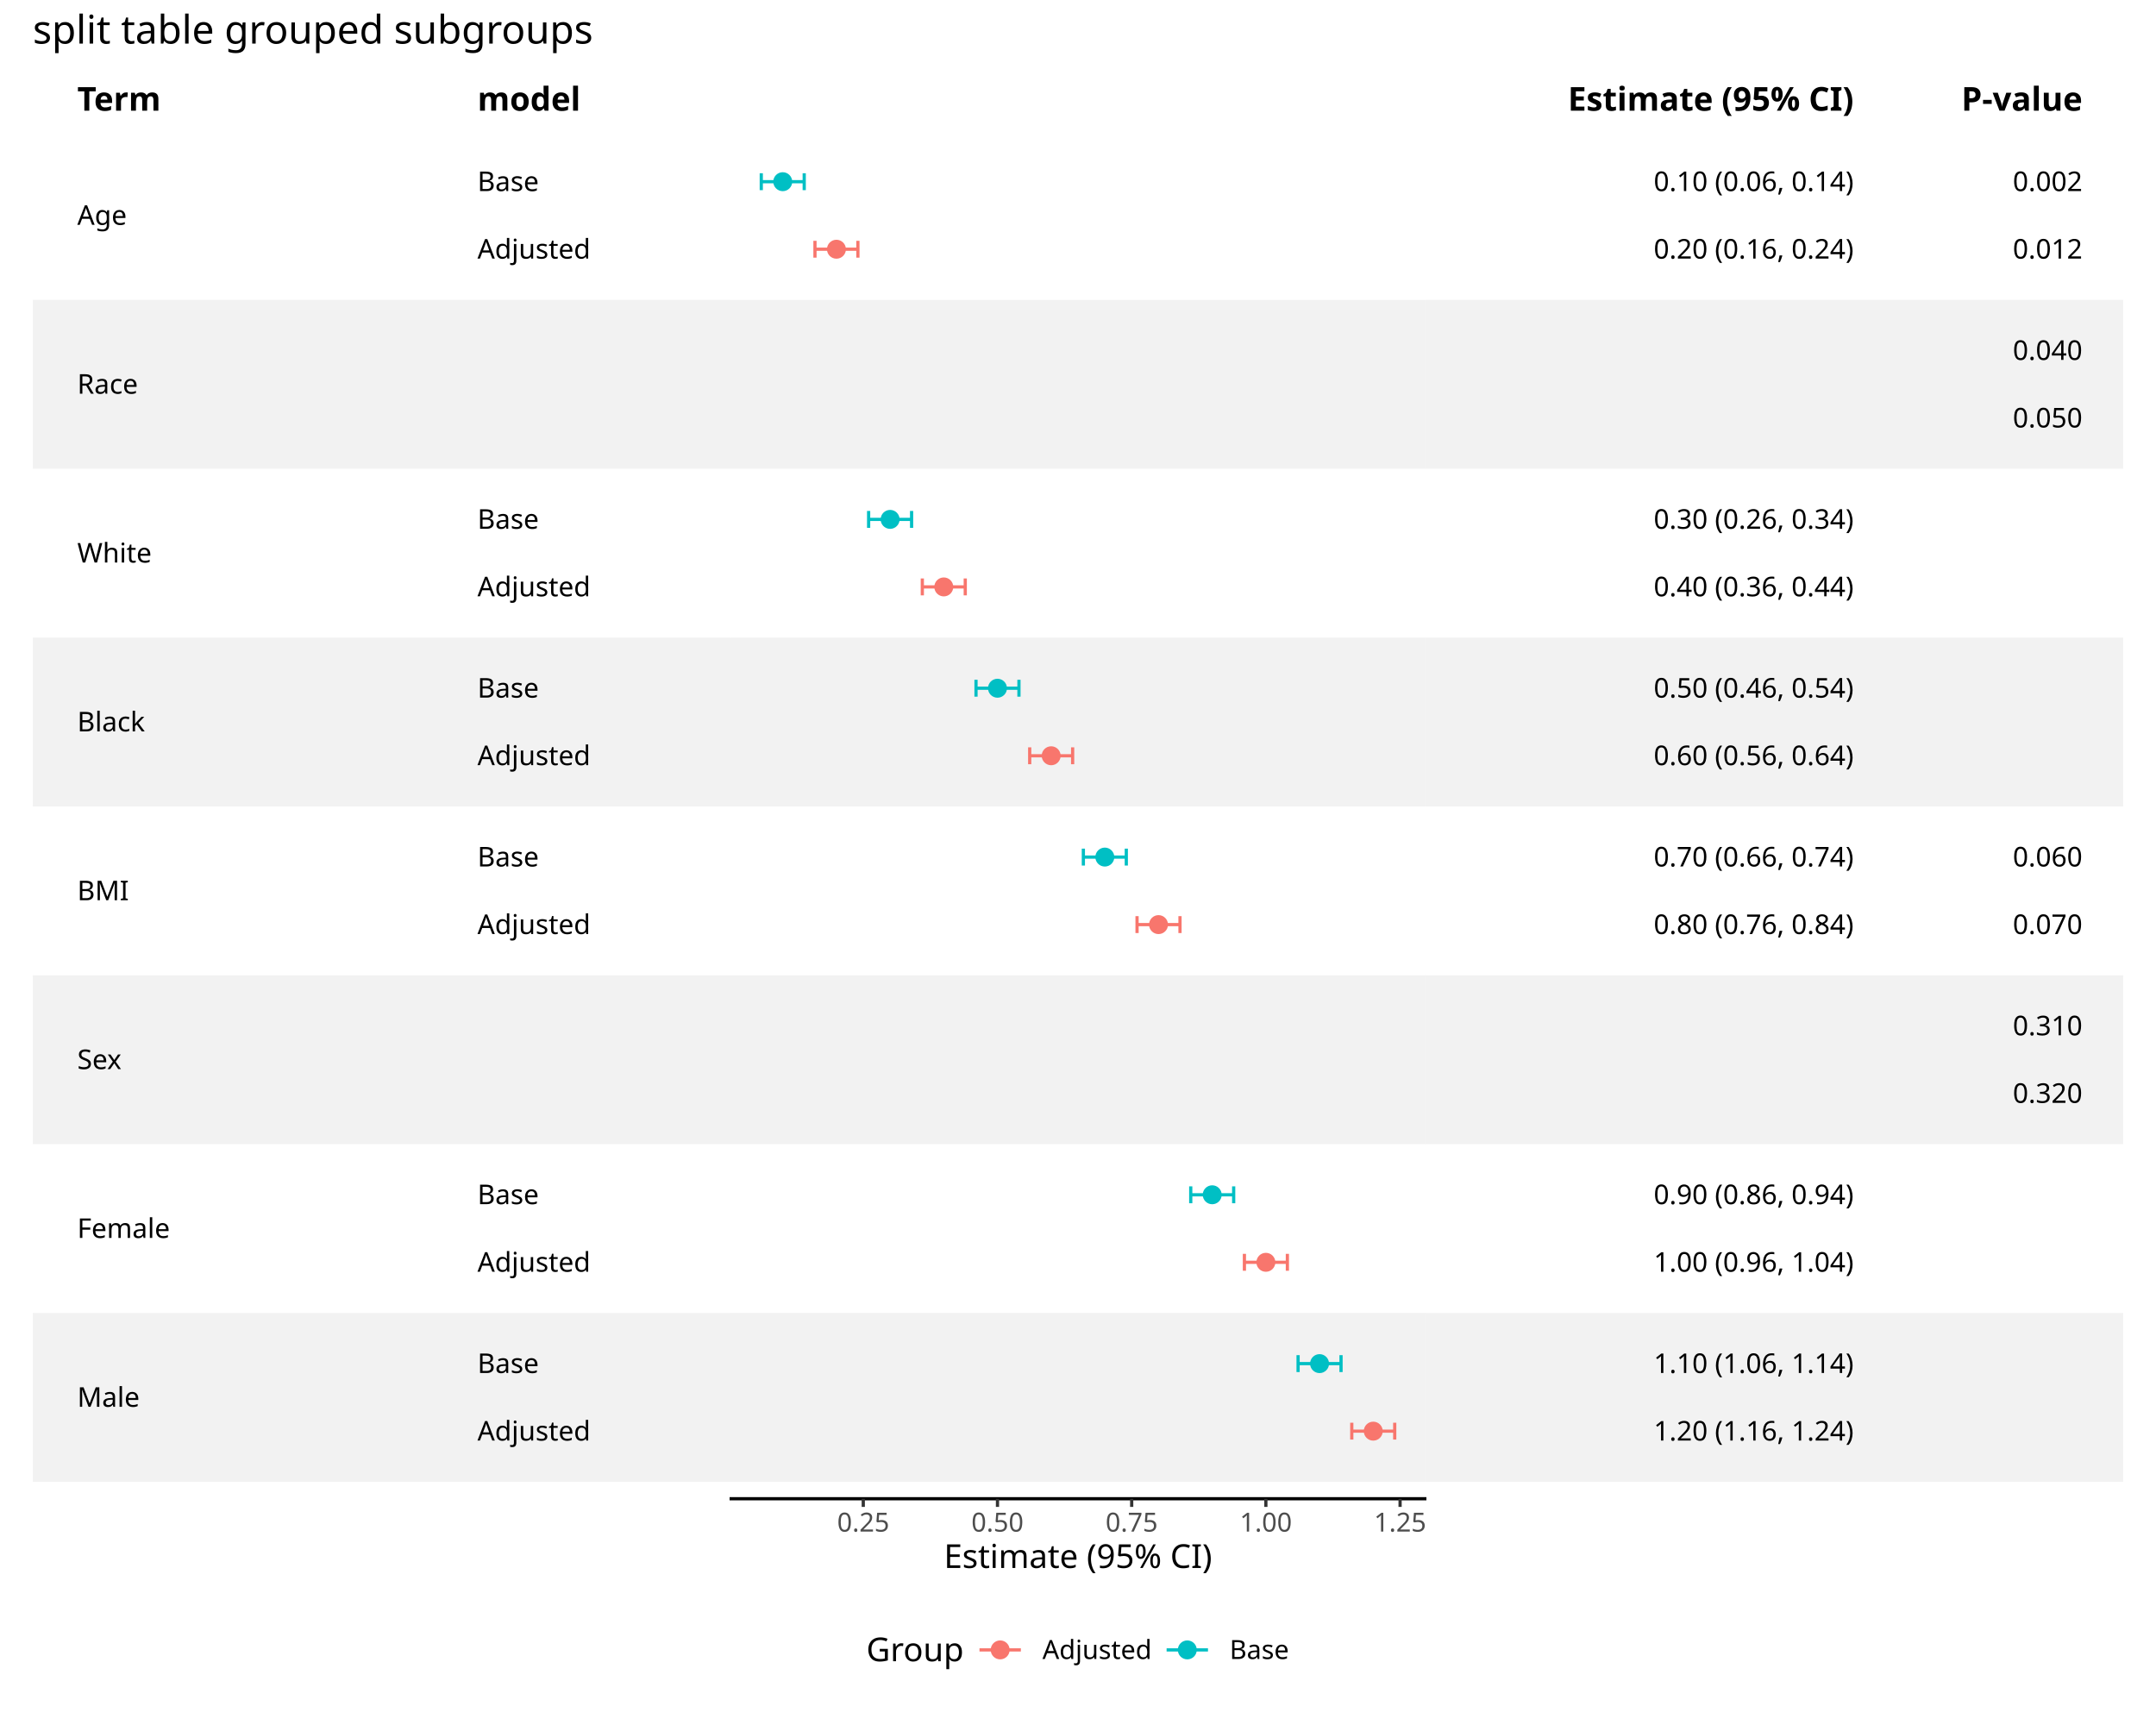
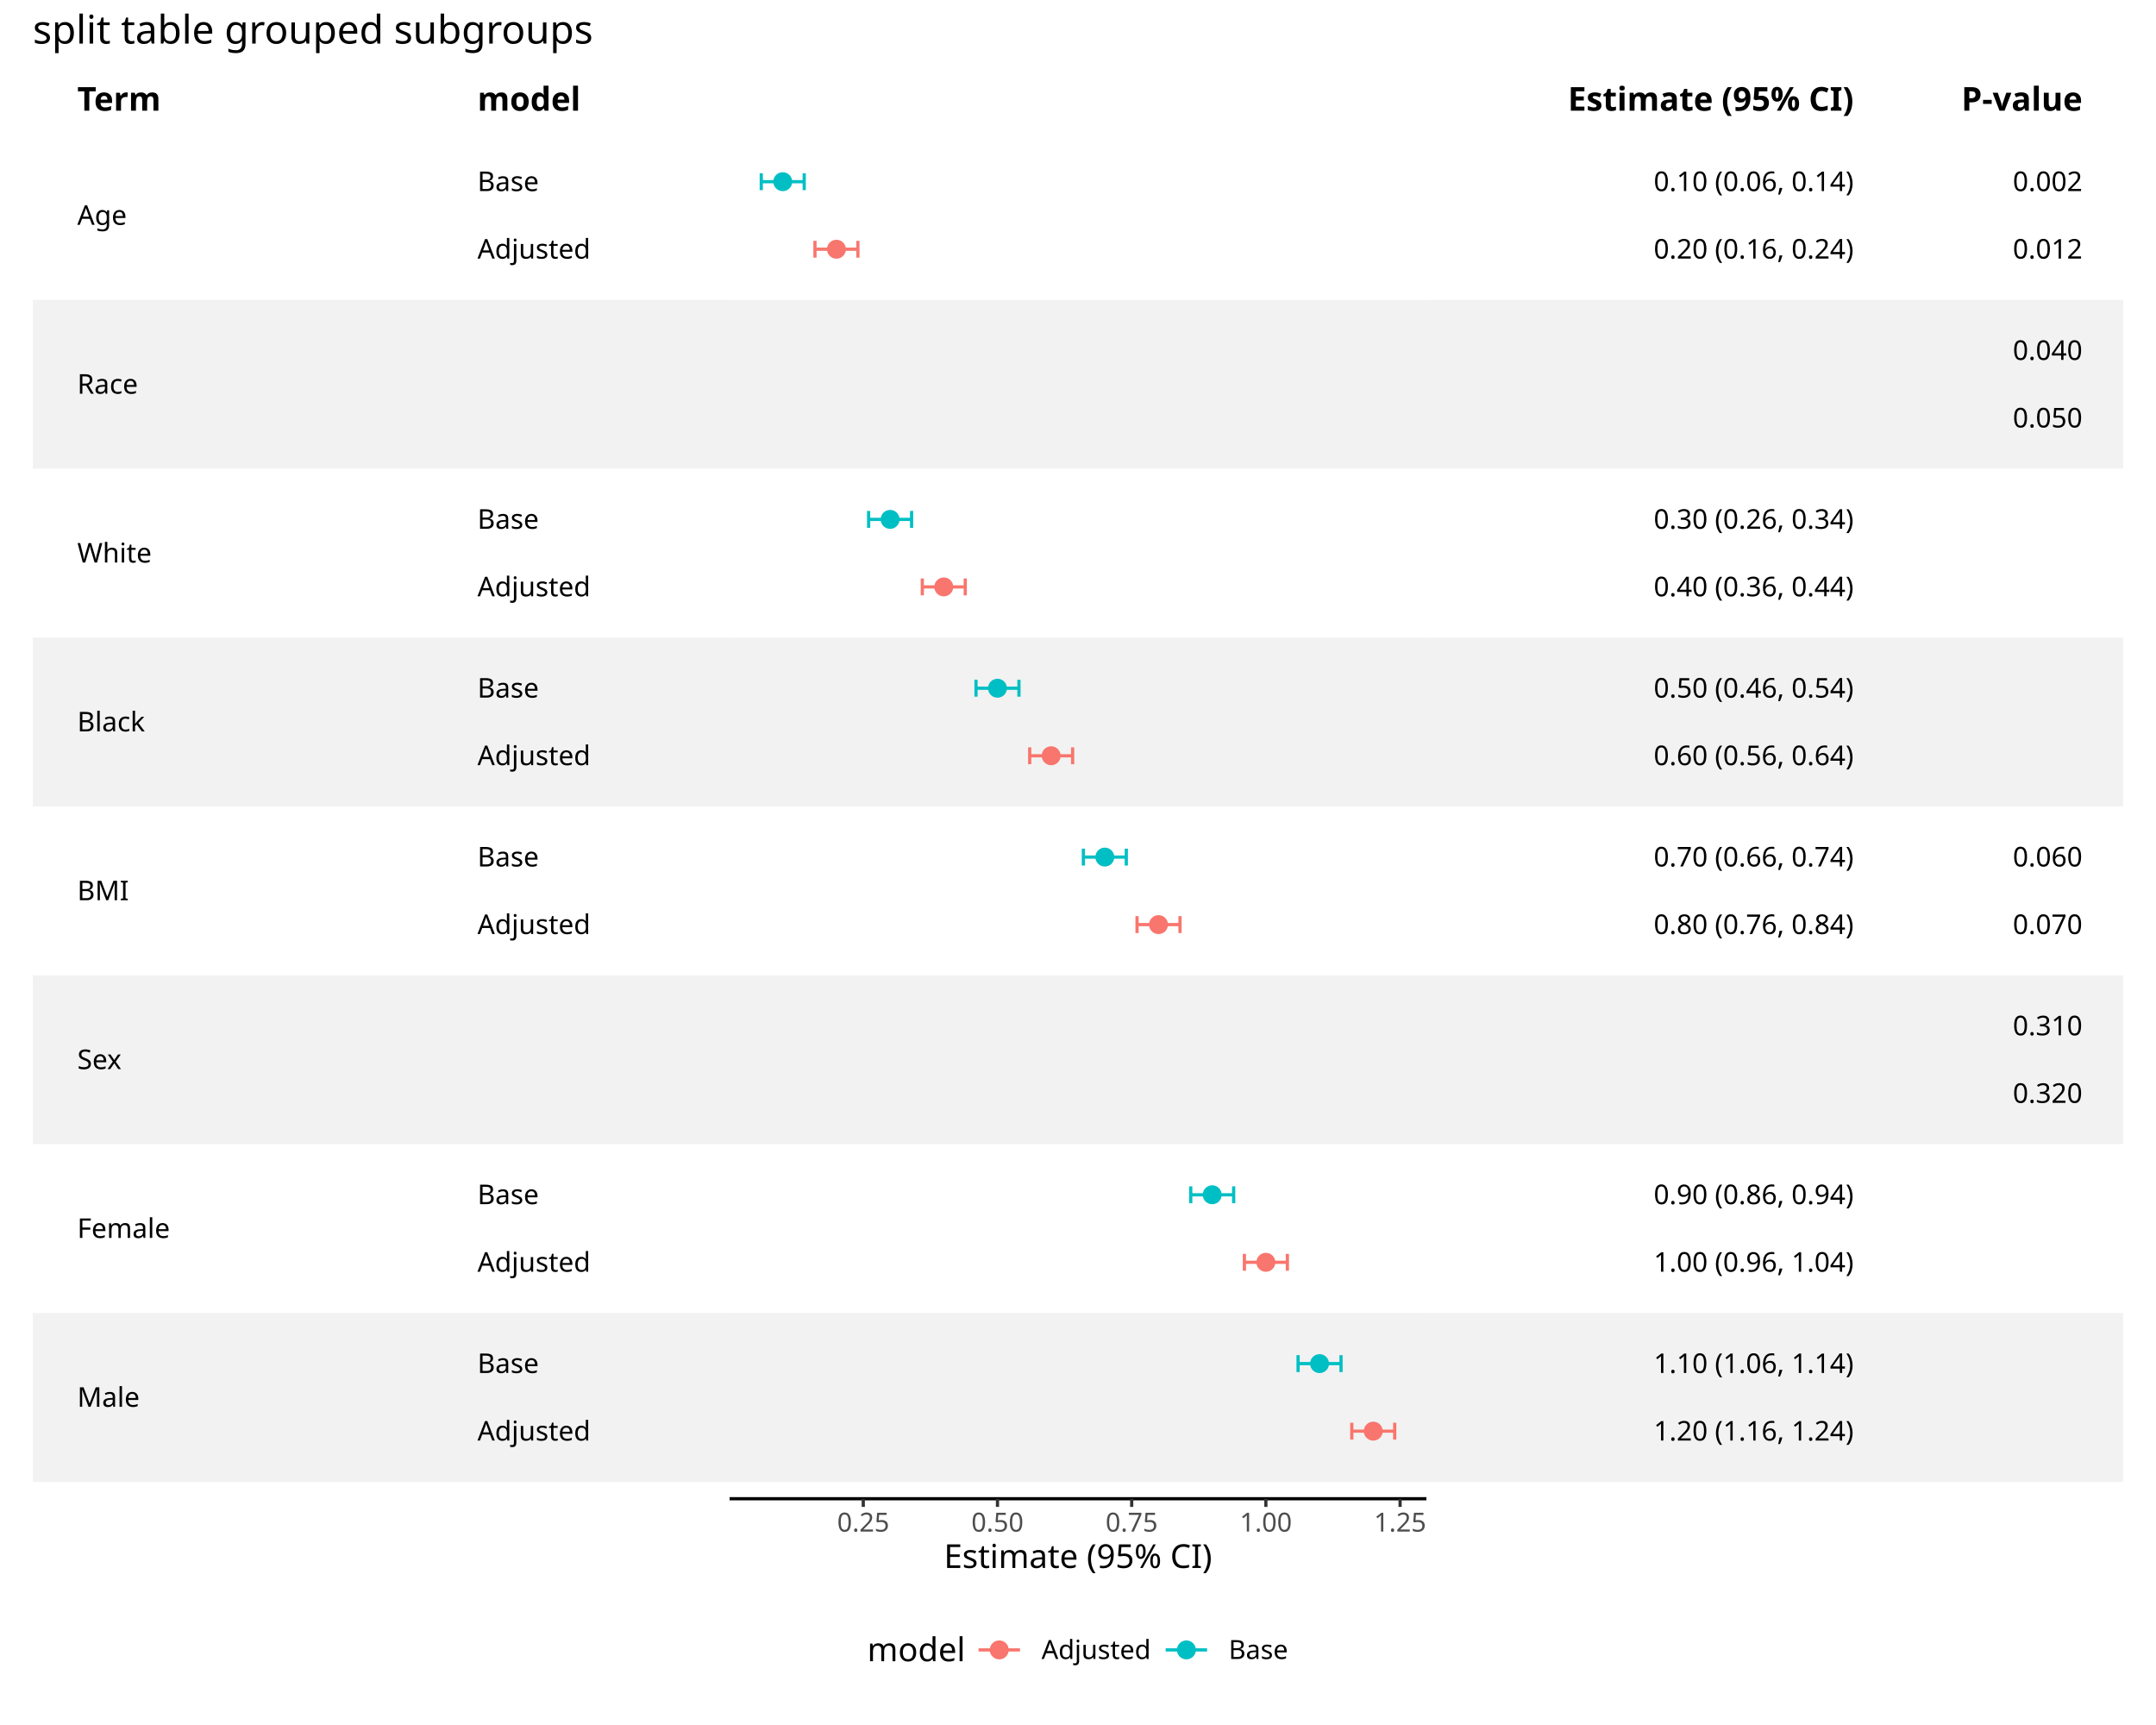
<svg xmlns="http://www.w3.org/2000/svg" class="svglite" data-engine-version="2.0" width="720.00pt" height="576.00pt" viewBox="0 0 720.00 576.00">
  <defs>
    <style type="text/css">
    .svglite line, .svglite polyline, .svglite polygon, .svglite path, .svglite rect, .svglite circle {
      fill: none;
      stroke: #000000;
      stroke-linecap: round;
      stroke-linejoin: round;
      stroke-miterlimit: 10.00;
    }
  </style>
  </defs>
  <rect width="100%" height="100%" style="stroke: none; fill: #FFFFFF;" />
  <defs>
    <clipPath id="cpMC4wMHw3MjAuMDB8MC4wMHw1NzYuMDA=">
      <rect x="0.00" y="0.00" width="720.00" height="576.00" />
    </clipPath>
  </defs>
  <g clip-path="url(#cpMC4wMHw3MjAuMDB8MC4wMHw1NzYuMDA=)">
    <rect x="0.00" y="0.00" width="720.00" height="576.00" style="stroke-width: 1.07; stroke: #FFFFFF; fill: #FFFFFF;" />
  </g>
  <defs>
    <clipPath id="cpMTAuOTZ8NzA5LjA0fDM4LjEyfDUwMC40NA==">
      <rect x="10.96" y="38.12" width="698.08" height="462.32" />
    </clipPath>
  </defs>
  <g clip-path="url(#cpMTAuOTZ8NzA5LjA0fDM4LjEyfDUwMC40NA==)">
</g>
  <g clip-path="url(#cpMC4wMHw3MjAuMDB8MC4wMHw1NzYuMDA=)">
</g>
  <defs>
    <clipPath id="cpNS40OHwyNDMuNjV8MjIuNzh8NTcwLjUy">
      <rect x="5.48" y="22.78" width="238.17" height="547.74" />
    </clipPath>
  </defs>
  <g clip-path="url(#cpNS40OHwyNDMuNjV8MjIuNzh8NTcwLjUy)">
    <rect x="5.48" y="22.78" width="238.17" height="547.74" style="stroke-width: 0.00; stroke: none;" />
  </g>
  <g clip-path="url(#cpMC4wMHw3MjAuMDB8MC4wMHw1NzYuMDA=)">
</g>
  <defs>
    <clipPath id="cpMjQzLjY1fDQ3Ni4zNXwyMi43OHw1NzAuNTI=">
      <rect x="243.65" y="22.78" width="232.69" height="547.74" />
    </clipPath>
  </defs>
  <g clip-path="url(#cpMjQzLjY1fDQ3Ni4zNXwyMi43OHw1NzAuNTI=)">
    <rect x="243.65" y="22.78" width="232.69" height="547.74" style="stroke-width: 1.07; stroke: #FFFFFF; fill: #FFFFFF;" />
  </g>
  <g clip-path="url(#cpMC4wMHw3MjAuMDB8MC4wMHw1NzYuMDA=)">
</g>
  <defs>
    <clipPath id="cpNDc2LjM1fDcxNC41MnwyMi43OHw1NzAuNTI=">
      <rect x="476.35" y="22.78" width="238.17" height="547.74" />
    </clipPath>
  </defs>
  <g clip-path="url(#cpNDc2LjM1fDcxNC41MnwyMi43OHw1NzAuNTI=)">
    <rect x="476.35" y="22.78" width="238.17" height="547.74" style="stroke-width: 0.00; stroke: none;" />
  </g>
  <g clip-path="url(#cpMC4wMHw3MjAuMDB8MC4wMHw1NzYuMDA=)">
    <rect x="10.96" y="438.42" width="232.69" height="56.38" style="stroke-width: 1.07; stroke: none; stroke-linecap: butt; stroke-linejoin: miter; fill: #F2F2F2;" />
    <rect x="10.96" y="325.66" width="232.69" height="56.38" style="stroke-width: 1.07; stroke: none; stroke-linecap: butt; stroke-linejoin: miter; fill: #F2F2F2;" />
    <rect x="10.96" y="212.90" width="232.69" height="56.38" style="stroke-width: 1.07; stroke: none; stroke-linecap: butt; stroke-linejoin: miter; fill: #F2F2F2;" />
    <rect x="10.96" y="100.14" width="232.69" height="56.38" style="stroke-width: 1.07; stroke: none; stroke-linecap: butt; stroke-linejoin: miter; fill: #F2F2F2;" />
    <text x="25.81" y="469.74" style="font-size: 9.10px; font-family: sans;" textLength="27.33px" lengthAdjust="spacingAndGlyphs">   Male</text>
    <text x="25.81" y="413.36" style="font-size: 9.10px; font-family: sans;" textLength="37.95px" lengthAdjust="spacingAndGlyphs">   Female</text>
    <text x="25.81" y="356.98" style="font-size: 9.10px; font-family: sans;" textLength="15.69px" lengthAdjust="spacingAndGlyphs">Sex</text>
    <text x="25.81" y="300.60" style="font-size: 9.10px; font-family: sans;" textLength="16.19px" lengthAdjust="spacingAndGlyphs">BMI</text>
    <text x="25.81" y="244.22" style="font-size: 9.10px; font-family: sans;" textLength="29.86px" lengthAdjust="spacingAndGlyphs">   Black</text>
    <text x="25.81" y="187.84" style="font-size: 9.10px; font-family: sans;" textLength="30.86px" lengthAdjust="spacingAndGlyphs">   White</text>
    <text x="25.81" y="131.46" style="font-size: 9.10px; font-family: sans;" textLength="21.26px" lengthAdjust="spacingAndGlyphs">Race</text>
    <text x="25.81" y="75.08" style="font-size: 9.10px; font-family: sans;" textLength="16.20px" lengthAdjust="spacingAndGlyphs">Age</text>
    <text x="159.45" y="458.46" style="font-size: 9.10px; font-family: sans;" textLength="20.76px" lengthAdjust="spacingAndGlyphs">Base</text>
    <text x="159.45" y="481.02" style="font-size: 9.10px; font-family: sans;" textLength="35.44px" lengthAdjust="spacingAndGlyphs">Adjusted</text>
    <text x="159.45" y="402.08" style="font-size: 9.10px; font-family: sans;" textLength="20.76px" lengthAdjust="spacingAndGlyphs">Base</text>
    <text x="159.45" y="424.64" style="font-size: 9.10px; font-family: sans;" textLength="35.44px" lengthAdjust="spacingAndGlyphs">Adjusted</text>
    <text x="159.45" y="289.32" style="font-size: 9.10px; font-family: sans;" textLength="20.76px" lengthAdjust="spacingAndGlyphs">Base</text>
    <text x="159.45" y="311.88" style="font-size: 9.10px; font-family: sans;" textLength="35.44px" lengthAdjust="spacingAndGlyphs">Adjusted</text>
    <text x="159.45" y="232.94" style="font-size: 9.10px; font-family: sans;" textLength="20.76px" lengthAdjust="spacingAndGlyphs">Base</text>
    <text x="159.45" y="255.49" style="font-size: 9.10px; font-family: sans;" textLength="35.44px" lengthAdjust="spacingAndGlyphs">Adjusted</text>
    <text x="159.45" y="176.56" style="font-size: 9.10px; font-family: sans;" textLength="20.76px" lengthAdjust="spacingAndGlyphs">Base</text>
    <text x="159.45" y="199.11" style="font-size: 9.10px; font-family: sans;" textLength="35.44px" lengthAdjust="spacingAndGlyphs">Adjusted</text>
    <text x="159.45" y="63.80" style="font-size: 9.10px; font-family: sans;" textLength="20.76px" lengthAdjust="spacingAndGlyphs">Base</text>
    <text x="159.45" y="86.35" style="font-size: 9.10px; font-family: sans;" textLength="35.44px" lengthAdjust="spacingAndGlyphs">Adjusted</text>
    <text x="25.81" y="36.97" style="font-size: 11.00px; font-weight: bold; font-family: sans;" textLength="25.67px" lengthAdjust="spacingAndGlyphs">Term</text>
    <text x="159.45" y="36.97" style="font-size: 11.00px; font-weight: bold; font-family: sans;" textLength="29.96px" lengthAdjust="spacingAndGlyphs">model</text>
  </g>
  <defs>
    <clipPath id="cpMjQzLjY1fDQ3Ni4zNXwzOC4xMnw1MDAuNDQ=">
      <rect x="243.65" y="38.12" width="232.69" height="462.32" />
    </clipPath>
  </defs>
  <g clip-path="url(#cpMjQzLjY1fDQ3Ni4zNXwzOC4xMnw1MDAuNDQ=)">
    <rect x="243.65" y="38.12" width="232.69" height="462.32" style="stroke-width: 1.07; stroke: none; fill: #FFFFFF;" />
    <rect x="243.65" y="438.42" width="232.69" height="56.38" style="stroke-width: 1.07; stroke: none; stroke-linecap: butt; stroke-linejoin: miter; fill: #F2F2F2;" />
    <rect x="243.65" y="325.66" width="232.69" height="56.38" style="stroke-width: 1.07; stroke: none; stroke-linecap: butt; stroke-linejoin: miter; fill: #F2F2F2;" />
    <rect x="243.65" y="212.90" width="232.69" height="56.38" style="stroke-width: 1.07; stroke: none; stroke-linecap: butt; stroke-linejoin: miter; fill: #F2F2F2;" />
    <rect x="243.65" y="100.14" width="232.69" height="56.38" style="stroke-width: 1.07; stroke: none; stroke-linecap: butt; stroke-linejoin: miter; fill: #F2F2F2;" />
    <polyline points="268.57,63.49 268.57,57.85 " style="stroke-width: 1.07; stroke: #00BFC4; stroke-linecap: butt;" />
    <polyline points="268.57,60.67 254.23,60.67 " style="stroke-width: 1.07; stroke: #00BFC4; stroke-linecap: butt;" />
    <polyline points="254.23,63.49 254.23,57.85 " style="stroke-width: 1.07; stroke: #00BFC4; stroke-linecap: butt;" />
    <polyline points="286.50,86.04 286.50,80.40 " style="stroke-width: 1.07; stroke: #F8766D; stroke-linecap: butt;" />
    <polyline points="286.50,83.22 272.16,83.22 " style="stroke-width: 1.07; stroke: #F8766D; stroke-linecap: butt;" />
    <polyline points="272.16,86.04 272.16,80.40 " style="stroke-width: 1.07; stroke: #F8766D; stroke-linecap: butt;" />
    <polyline points="304.43,176.25 304.43,170.61 " style="stroke-width: 1.07; stroke: #00BFC4; stroke-linecap: butt;" />
    <polyline points="304.43,173.43 290.08,173.43 " style="stroke-width: 1.07; stroke: #00BFC4; stroke-linecap: butt;" />
    <polyline points="290.08,176.25 290.08,170.61 " style="stroke-width: 1.07; stroke: #00BFC4; stroke-linecap: butt;" />
    <polyline points="322.35,198.80 322.35,193.16 " style="stroke-width: 1.07; stroke: #F8766D; stroke-linecap: butt;" />
    <polyline points="322.35,195.98 308.01,195.98 " style="stroke-width: 1.07; stroke: #F8766D; stroke-linecap: butt;" />
    <polyline points="308.01,198.80 308.01,193.16 " style="stroke-width: 1.07; stroke: #F8766D; stroke-linecap: butt;" />
    <polyline points="340.28,232.63 340.28,226.99 " style="stroke-width: 1.07; stroke: #00BFC4; stroke-linecap: butt;" />
    <polyline points="340.28,229.81 325.94,229.81 " style="stroke-width: 1.07; stroke: #00BFC4; stroke-linecap: butt;" />
    <polyline points="325.94,232.63 325.94,226.99 " style="stroke-width: 1.07; stroke: #00BFC4; stroke-linecap: butt;" />
    <polyline points="358.21,255.18 358.21,249.54 " style="stroke-width: 1.07; stroke: #F8766D; stroke-linecap: butt;" />
    <polyline points="358.21,252.36 343.87,252.36 " style="stroke-width: 1.07; stroke: #F8766D; stroke-linecap: butt;" />
    <polyline points="343.87,255.18 343.87,249.54 " style="stroke-width: 1.07; stroke: #F8766D; stroke-linecap: butt;" />
    <polyline points="376.13,289.01 376.13,283.37 " style="stroke-width: 1.07; stroke: #00BFC4; stroke-linecap: butt;" />
    <polyline points="376.13,286.19 361.79,286.19 " style="stroke-width: 1.07; stroke: #00BFC4; stroke-linecap: butt;" />
    <polyline points="361.79,289.01 361.79,283.37 " style="stroke-width: 1.07; stroke: #00BFC4; stroke-linecap: butt;" />
    <polyline points="394.06,311.56 394.06,305.92 " style="stroke-width: 1.07; stroke: #F8766D; stroke-linecap: butt;" />
    <polyline points="394.06,308.74 379.72,308.74 " style="stroke-width: 1.07; stroke: #F8766D; stroke-linecap: butt;" />
    <polyline points="379.72,311.56 379.72,305.92 " style="stroke-width: 1.07; stroke: #F8766D; stroke-linecap: butt;" />
    <polyline points="411.99,401.77 411.99,396.13 " style="stroke-width: 1.07; stroke: #00BFC4; stroke-linecap: butt;" />
    <polyline points="411.99,398.95 397.65,398.95 " style="stroke-width: 1.07; stroke: #00BFC4; stroke-linecap: butt;" />
    <polyline points="397.65,401.77 397.65,396.13 " style="stroke-width: 1.07; stroke: #00BFC4; stroke-linecap: butt;" />
    <polyline points="429.92,424.32 429.92,418.68 " style="stroke-width: 1.07; stroke: #F8766D; stroke-linecap: butt;" />
    <polyline points="429.92,421.50 415.57,421.50 " style="stroke-width: 1.07; stroke: #F8766D; stroke-linecap: butt;" />
    <polyline points="415.57,424.32 415.57,418.68 " style="stroke-width: 1.07; stroke: #F8766D; stroke-linecap: butt;" />
    <polyline points="447.84,458.15 447.84,452.51 " style="stroke-width: 1.07; stroke: #00BFC4; stroke-linecap: butt;" />
    <polyline points="447.84,455.33 433.50,455.33 " style="stroke-width: 1.07; stroke: #00BFC4; stroke-linecap: butt;" />
    <polyline points="433.50,458.15 433.50,452.51 " style="stroke-width: 1.07; stroke: #00BFC4; stroke-linecap: butt;" />
    <polyline points="465.77,480.70 465.77,475.06 " style="stroke-width: 1.07; stroke: #F8766D; stroke-linecap: butt;" />
    <polyline points="465.77,477.88 451.43,477.88 " style="stroke-width: 1.07; stroke: #F8766D; stroke-linecap: butt;" />
    <polyline points="451.43,480.70 451.43,475.06 " style="stroke-width: 1.07; stroke: #F8766D; stroke-linecap: butt;" />
    <circle cx="261.40" cy="60.67" r="2.81" style="stroke-width: 0.71; stroke: #00BFC4; fill: #00BFC4;" />
    <circle cx="279.33" cy="83.22" r="2.81" style="stroke-width: 0.71; stroke: #F8766D; fill: #F8766D;" />
    <circle cx="297.26" cy="173.43" r="2.81" style="stroke-width: 0.71; stroke: #00BFC4; fill: #00BFC4;" />
    <circle cx="315.18" cy="195.98" r="2.81" style="stroke-width: 0.71; stroke: #F8766D; fill: #F8766D;" />
    <circle cx="333.11" cy="229.81" r="2.81" style="stroke-width: 0.71; stroke: #00BFC4; fill: #00BFC4;" />
    <circle cx="351.04" cy="252.36" r="2.81" style="stroke-width: 0.71; stroke: #F8766D; fill: #F8766D;" />
    <circle cx="368.96" cy="286.19" r="2.81" style="stroke-width: 0.71; stroke: #00BFC4; fill: #00BFC4;" />
    <circle cx="386.89" cy="308.74" r="2.81" style="stroke-width: 0.71; stroke: #F8766D; fill: #F8766D;" />
    <circle cx="404.82" cy="398.95" r="2.81" style="stroke-width: 0.71; stroke: #00BFC4; fill: #00BFC4;" />
    <circle cx="422.74" cy="421.50" r="2.81" style="stroke-width: 0.71; stroke: #F8766D; fill: #F8766D;" />
    <circle cx="440.67" cy="455.33" r="2.81" style="stroke-width: 0.71; stroke: #00BFC4; fill: #00BFC4;" />
    <circle cx="458.60" cy="477.88" r="2.81" style="stroke-width: 0.71; stroke: #F8766D; fill: #F8766D;" />
  </g>
  <g clip-path="url(#cpMC4wMHw3MjAuMDB8MC4wMHw1NzYuMDA=)">
    <polyline points="243.65,500.44 476.35,500.44 " style="stroke-width: 1.07; stroke-linecap: butt;" />
    <polyline points="288.29,503.17 288.29,500.44 " style="stroke-width: 1.07; stroke: #333333; stroke-linecap: butt;" />
    <polyline points="333.11,503.17 333.11,500.44 " style="stroke-width: 1.07; stroke: #333333; stroke-linecap: butt;" />
    <polyline points="377.93,503.17 377.93,500.44 " style="stroke-width: 1.07; stroke: #333333; stroke-linecap: butt;" />
    <polyline points="422.74,503.17 422.74,500.44 " style="stroke-width: 1.07; stroke: #333333; stroke-linecap: butt;" />
    <polyline points="467.56,503.17 467.56,500.44 " style="stroke-width: 1.07; stroke: #333333; stroke-linecap: butt;" />
    <text x="288.29" y="511.42" text-anchor="middle" style="font-size: 8.80px; fill: #4D4D4D; font-family: sans;" textLength="17.13px" lengthAdjust="spacingAndGlyphs">0.25</text>
    <text x="333.11" y="511.42" text-anchor="middle" style="font-size: 8.80px; fill: #4D4D4D; font-family: sans;" textLength="17.13px" lengthAdjust="spacingAndGlyphs">0.50</text>
    <text x="377.93" y="511.42" text-anchor="middle" style="font-size: 8.80px; fill: #4D4D4D; font-family: sans;" textLength="17.13px" lengthAdjust="spacingAndGlyphs">0.75</text>
    <text x="422.74" y="511.42" text-anchor="middle" style="font-size: 8.80px; fill: #4D4D4D; font-family: sans;" textLength="17.13px" lengthAdjust="spacingAndGlyphs">1.00</text>
    <text x="467.56" y="511.42" text-anchor="middle" style="font-size: 8.80px; fill: #4D4D4D; font-family: sans;" textLength="17.13px" lengthAdjust="spacingAndGlyphs">1.25</text>
    <text x="360.00" y="523.56" text-anchor="middle" style="font-size: 11.00px; font-family: sans;" textLength="89.26px" lengthAdjust="spacingAndGlyphs">Estimate (95% CI)</text>
    <rect x="476.35" y="438.42" width="232.69" height="56.38" style="stroke-width: 1.07; stroke: none; stroke-linecap: butt; stroke-linejoin: miter; fill: #F2F2F2;" />
    <rect x="476.35" y="325.66" width="232.69" height="56.38" style="stroke-width: 1.07; stroke: none; stroke-linecap: butt; stroke-linejoin: miter; fill: #F2F2F2;" />
    <rect x="476.35" y="212.90" width="232.69" height="56.38" style="stroke-width: 1.07; stroke: none; stroke-linecap: butt; stroke-linejoin: miter; fill: #F2F2F2;" />
    <rect x="476.35" y="100.14" width="232.69" height="56.38" style="stroke-width: 1.07; stroke: none; stroke-linecap: butt; stroke-linejoin: miter; fill: #F2F2F2;" />
    <text x="619.04" y="458.46" text-anchor="end" style="font-size: 9.10px; font-family: sans;" textLength="66.82px" lengthAdjust="spacingAndGlyphs">1.10 (1.06, 1.14)</text>
    <text x="619.04" y="481.02" text-anchor="end" style="font-size: 9.10px; font-family: sans;" textLength="66.82px" lengthAdjust="spacingAndGlyphs">1.20 (1.16, 1.24)</text>
    <text x="619.04" y="402.08" text-anchor="end" style="font-size: 9.10px; font-family: sans;" textLength="66.82px" lengthAdjust="spacingAndGlyphs">0.90 (0.86, 0.94)</text>
    <text x="619.04" y="424.64" text-anchor="end" style="font-size: 9.10px; font-family: sans;" textLength="66.82px" lengthAdjust="spacingAndGlyphs">1.00 (0.96, 1.04)</text>
    <text x="619.04" y="289.32" text-anchor="end" style="font-size: 9.10px; font-family: sans;" textLength="66.82px" lengthAdjust="spacingAndGlyphs">0.70 (0.66, 0.74)</text>
    <text x="619.04" y="311.88" text-anchor="end" style="font-size: 9.10px; font-family: sans;" textLength="66.82px" lengthAdjust="spacingAndGlyphs">0.80 (0.76, 0.84)</text>
    <text x="619.04" y="232.94" text-anchor="end" style="font-size: 9.10px; font-family: sans;" textLength="66.82px" lengthAdjust="spacingAndGlyphs">0.50 (0.46, 0.54)</text>
    <text x="619.04" y="255.49" text-anchor="end" style="font-size: 9.10px; font-family: sans;" textLength="66.82px" lengthAdjust="spacingAndGlyphs">0.60 (0.56, 0.64)</text>
    <text x="619.04" y="176.56" text-anchor="end" style="font-size: 9.10px; font-family: sans;" textLength="66.82px" lengthAdjust="spacingAndGlyphs">0.30 (0.26, 0.34)</text>
    <text x="619.04" y="199.11" text-anchor="end" style="font-size: 9.10px; font-family: sans;" textLength="66.82px" lengthAdjust="spacingAndGlyphs">0.40 (0.36, 0.44)</text>
    <text x="619.04" y="63.80" text-anchor="end" style="font-size: 9.10px; font-family: sans;" textLength="66.82px" lengthAdjust="spacingAndGlyphs">0.10 (0.06, 0.14)</text>
    <text x="619.04" y="86.35" text-anchor="end" style="font-size: 9.10px; font-family: sans;" textLength="66.82px" lengthAdjust="spacingAndGlyphs">0.20 (0.16, 0.24)</text>
    <text x="695.44" y="345.70" text-anchor="end" style="font-size: 9.10px; font-family: sans;" textLength="22.79px" lengthAdjust="spacingAndGlyphs">0.310</text>
    <text x="695.44" y="368.26" text-anchor="end" style="font-size: 9.10px; font-family: sans;" textLength="22.79px" lengthAdjust="spacingAndGlyphs">0.320</text>
    <text x="695.44" y="289.32" text-anchor="end" style="font-size: 9.10px; font-family: sans;" textLength="22.79px" lengthAdjust="spacingAndGlyphs">0.060</text>
    <text x="695.44" y="311.88" text-anchor="end" style="font-size: 9.10px; font-family: sans;" textLength="22.79px" lengthAdjust="spacingAndGlyphs">0.070</text>
    <text x="695.44" y="120.18" text-anchor="end" style="font-size: 9.10px; font-family: sans;" textLength="22.79px" lengthAdjust="spacingAndGlyphs">0.040</text>
    <text x="695.44" y="142.73" text-anchor="end" style="font-size: 9.10px; font-family: sans;" textLength="22.79px" lengthAdjust="spacingAndGlyphs">0.050</text>
    <text x="695.44" y="63.80" text-anchor="end" style="font-size: 9.10px; font-family: sans;" textLength="22.79px" lengthAdjust="spacingAndGlyphs">0.002</text>
    <text x="695.44" y="86.35" text-anchor="end" style="font-size: 9.10px; font-family: sans;" textLength="22.79px" lengthAdjust="spacingAndGlyphs">0.012</text>
    <text x="619.04" y="36.97" text-anchor="end" style="font-size: 11.00px; font-weight: bold; font-family: sans;" textLength="89.26px" lengthAdjust="spacingAndGlyphs">Estimate (95% CI)</text>
    <text x="695.44" y="36.97" text-anchor="end" style="font-size: 11.00px; font-weight: bold; font-family: sans;" textLength="37.30px" lengthAdjust="spacingAndGlyphs">P-value</text>
-     <rect x="283.84" y="536.80" width="152.33" height="28.24" style="stroke-width: 1.07; stroke: none; fill: #FFFFFF;" />
-     <text x="289.31" y="554.71" style="font-size: 11.00px; font-family: sans;" textLength="30.58px" lengthAdjust="spacingAndGlyphs">Group</text>
-     <rect x="325.37" y="542.28" width="17.28" height="17.28" style="stroke-width: 1.07; stroke: none; fill: #FFFFFF;" />
-     <line x1="327.10" y1="550.92" x2="340.92" y2="550.92" style="stroke-width: 1.07; stroke: #F8766D; stroke-linecap: butt;" />
-     <circle cx="334.01" cy="550.92" r="2.81" style="stroke-width: 0.71; stroke: #F8766D; fill: #F8766D;" />
-     <rect x="387.86" y="542.28" width="17.28" height="17.28" style="stroke-width: 1.07; stroke: none; fill: #FFFFFF;" />
-     <line x1="389.59" y1="550.92" x2="403.41" y2="550.92" style="stroke-width: 1.07; stroke: #00BFC4; stroke-linecap: butt;" />
-     <circle cx="396.50" cy="550.92" r="2.81" style="stroke-width: 0.71; stroke: #00BFC4; fill: #00BFC4;" />
-     <text x="348.13" y="553.95" style="font-size: 8.80px; font-family: sans;" textLength="34.25px" lengthAdjust="spacingAndGlyphs">Adjusted</text>
-     <text x="410.62" y="553.95" style="font-size: 8.80px; font-family: sans;" textLength="20.06px" lengthAdjust="spacingAndGlyphs">Base</text>
+     <rect x="284.14" y="536.80" width="151.72" height="28.24" style="stroke-width: 1.07; stroke: none; fill: #FFFFFF;" />
+     <text x="289.62" y="554.71" style="font-size: 11.00px; font-family: sans;" textLength="29.96px" lengthAdjust="spacingAndGlyphs">model</text>
+     <rect x="325.06" y="542.28" width="17.28" height="17.28" style="stroke-width: 1.07; stroke: none; fill: #FFFFFF;" />
+     <line x1="326.79" y1="550.92" x2="340.62" y2="550.92" style="stroke-width: 1.07; stroke: #F8766D; stroke-linecap: butt;" />
+     <circle cx="333.70" cy="550.92" r="2.81" style="stroke-width: 0.71; stroke: #F8766D; fill: #F8766D;" />
+     <rect x="387.56" y="542.28" width="17.28" height="17.28" style="stroke-width: 1.07; stroke: none; fill: #FFFFFF;" />
+     <line x1="389.28" y1="550.92" x2="403.11" y2="550.92" style="stroke-width: 1.07; stroke: #00BFC4; stroke-linecap: butt;" />
+     <circle cx="396.20" cy="550.92" r="2.81" style="stroke-width: 0.71; stroke: #00BFC4; fill: #00BFC4;" />
+     <text x="347.82" y="553.95" style="font-size: 8.80px; font-family: sans;" textLength="34.25px" lengthAdjust="spacingAndGlyphs">Adjusted</text>
+     <text x="410.31" y="553.95" style="font-size: 8.80px; font-family: sans;" textLength="20.06px" lengthAdjust="spacingAndGlyphs">Base</text>
    <text x="10.96" y="14.56" style="font-size: 13.20px; font-family: sans;" textLength="173.20px" lengthAdjust="spacingAndGlyphs">split table grouped subgroups</text>
  </g>
</svg>
